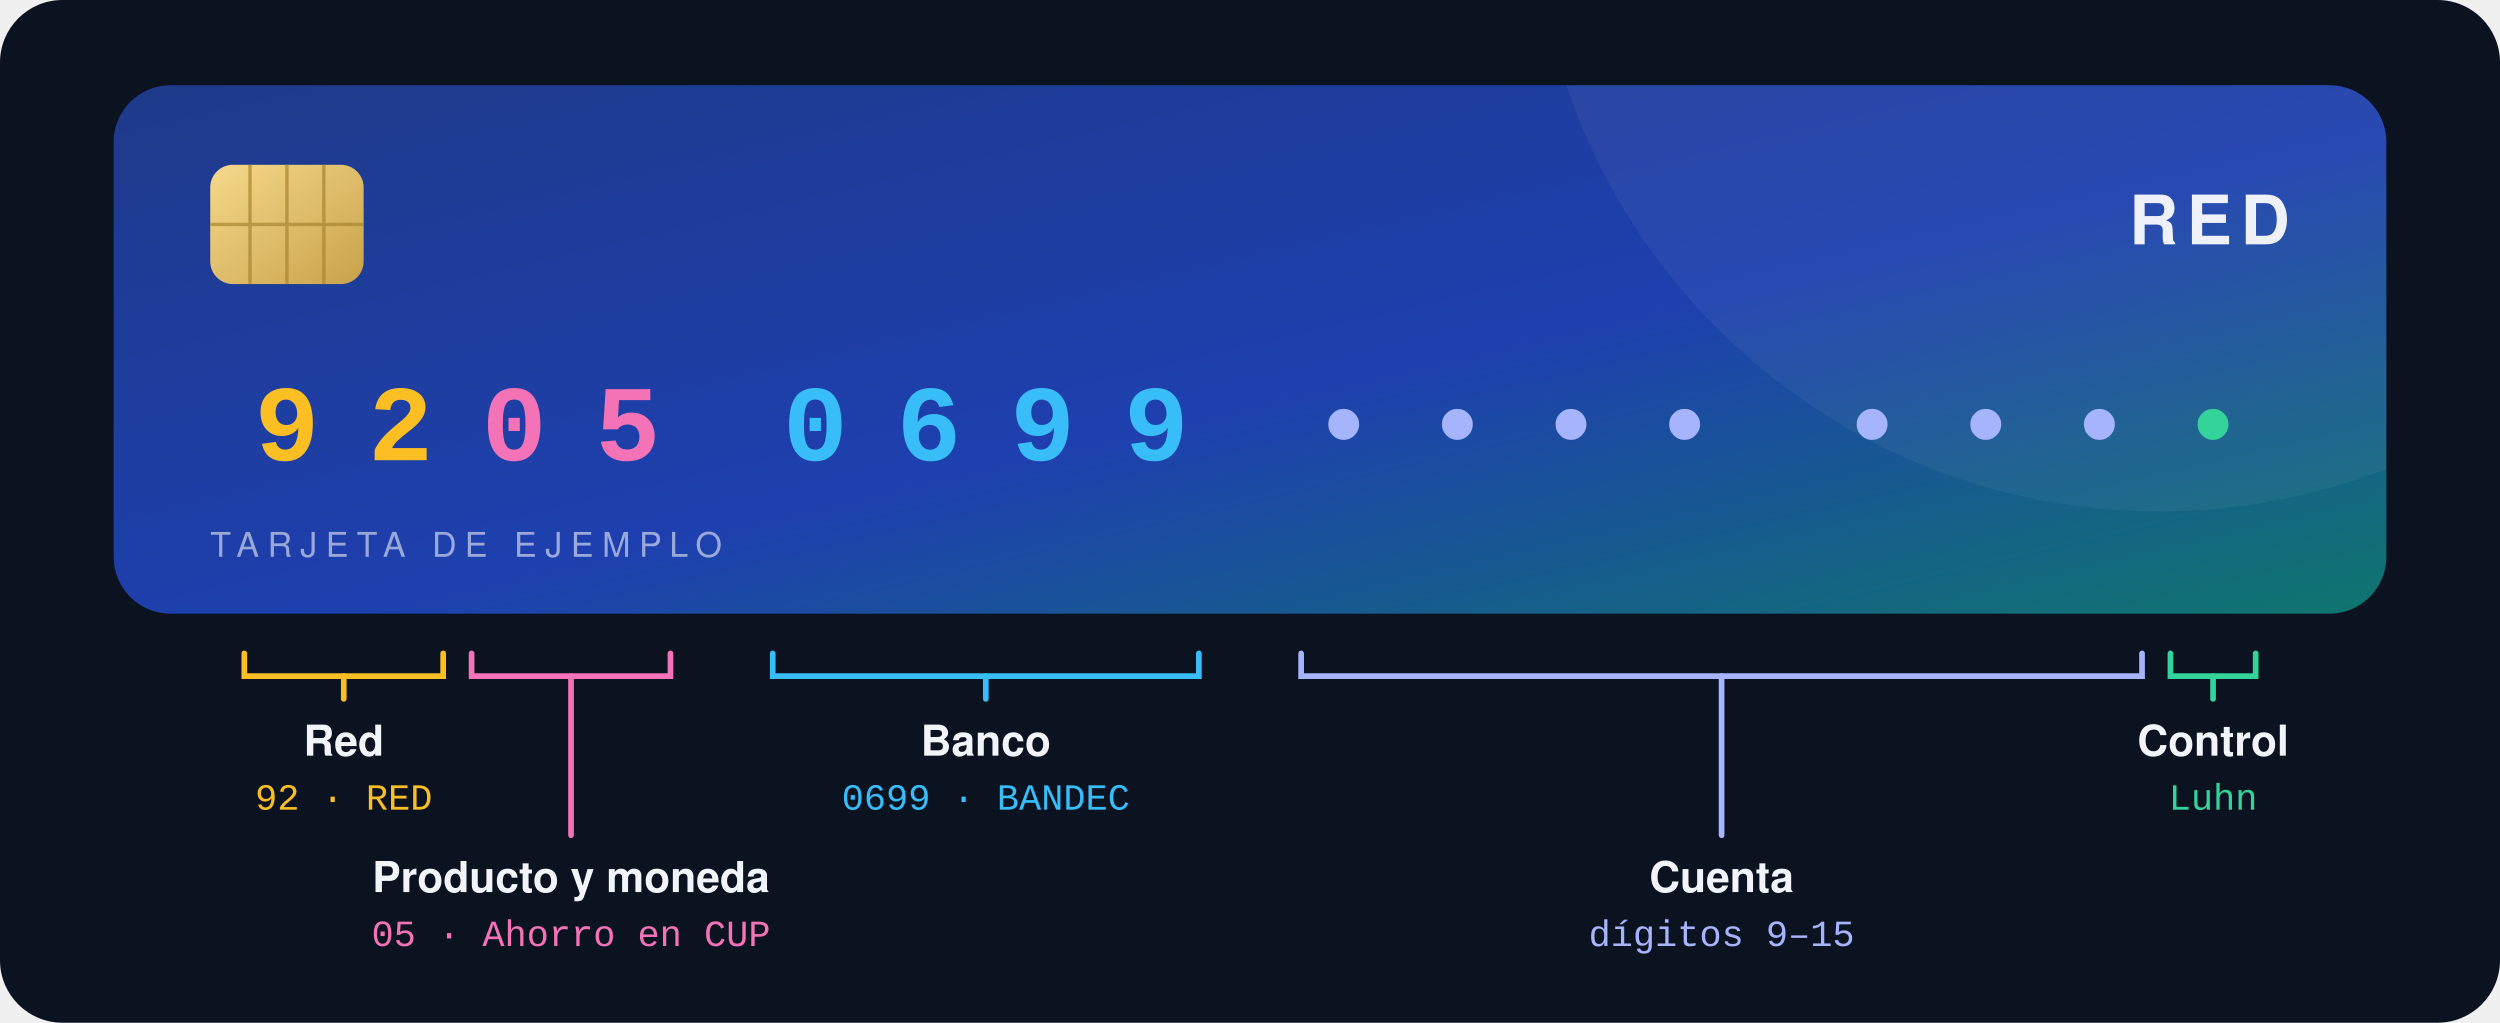
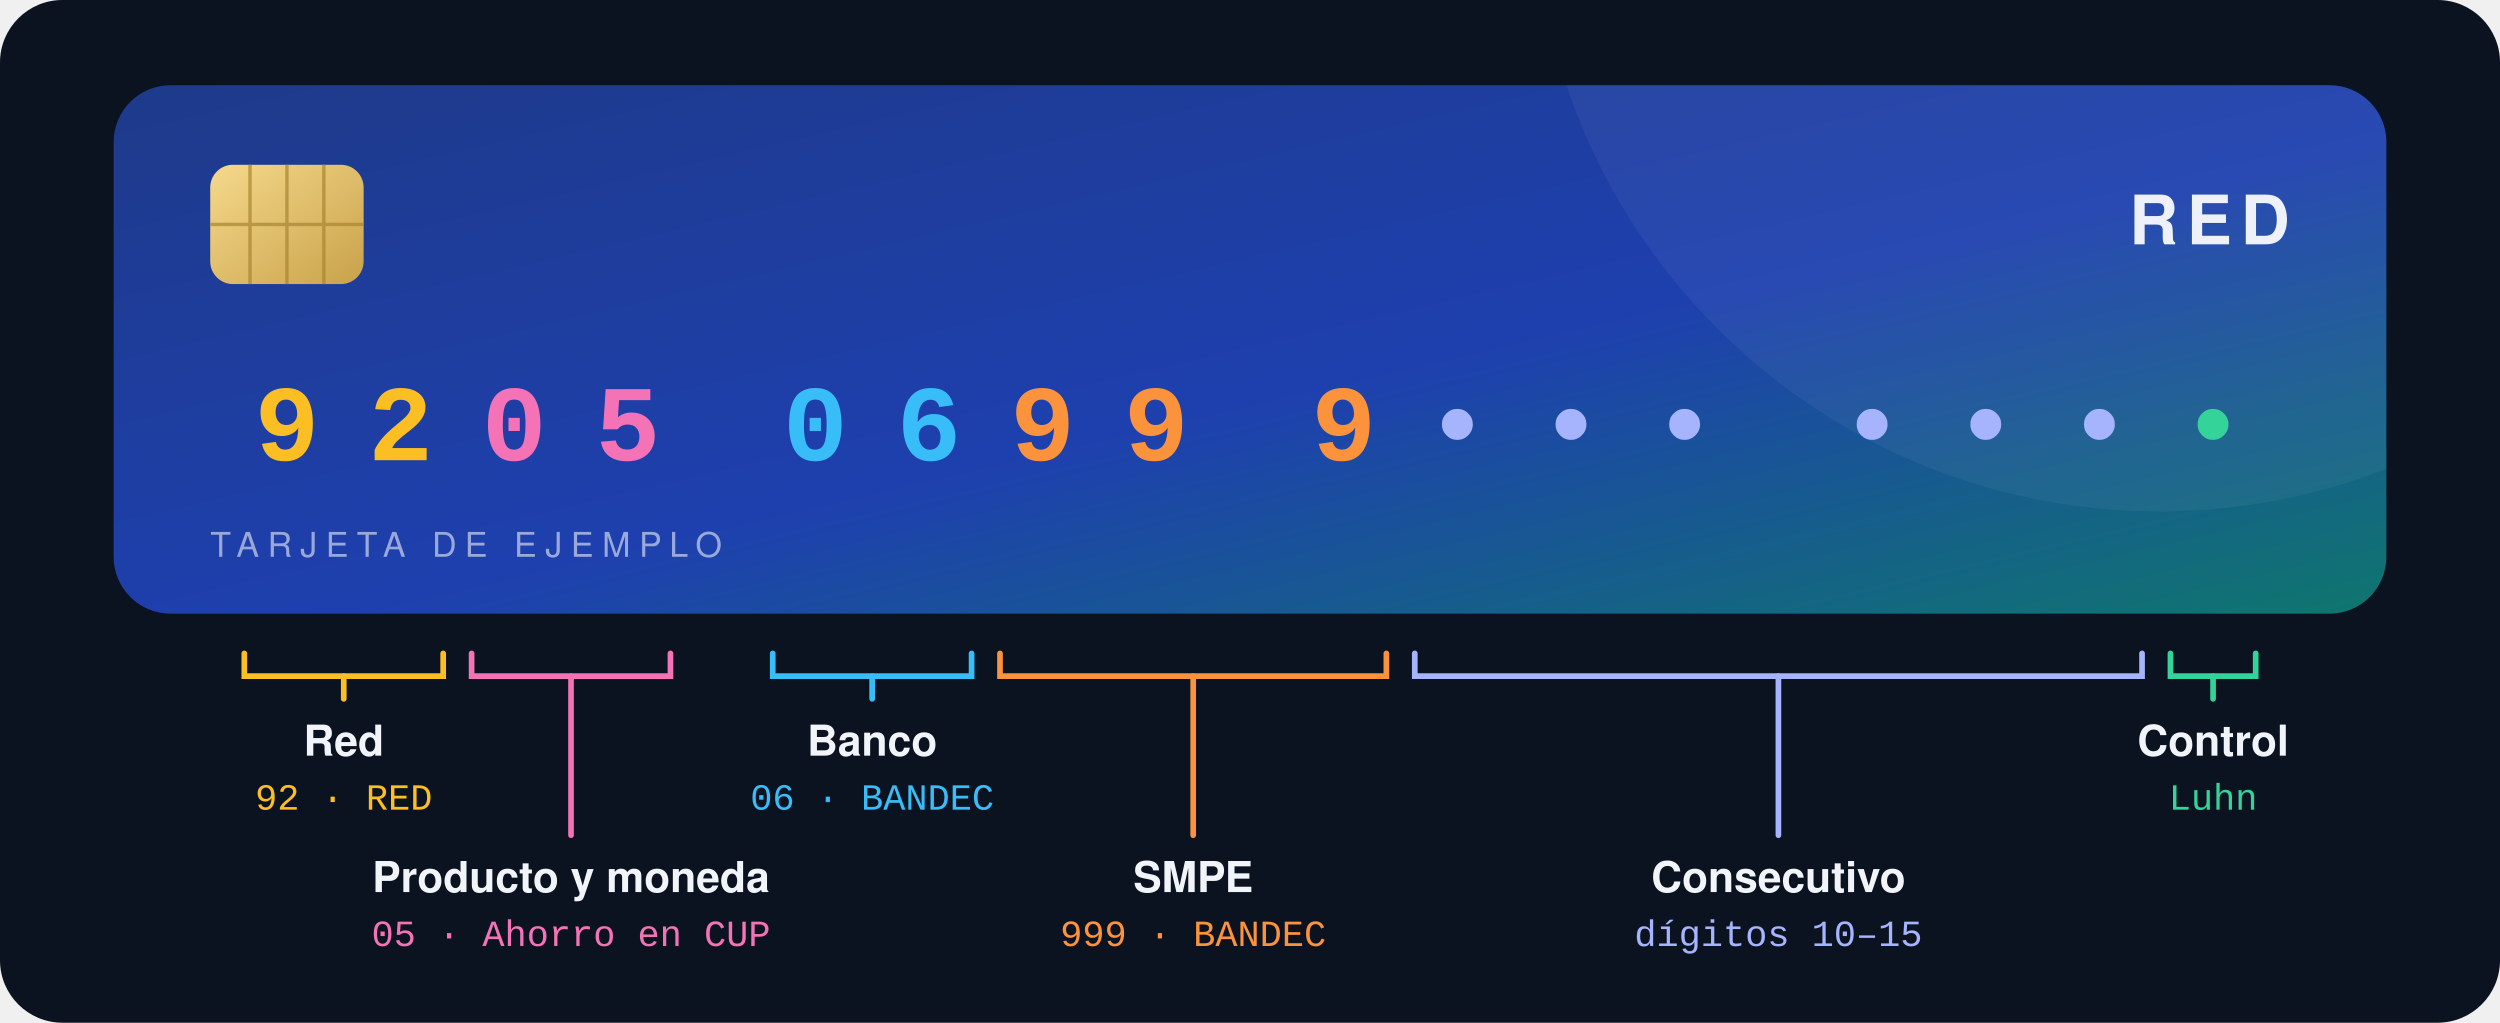
<svg xmlns="http://www.w3.org/2000/svg" width="880" height="360" viewBox="0 0 880 360" role="img" aria-labelledby="t d">
  <defs>
    <linearGradient id="card" x1="0" y1="0" x2="1" y2="1">
      <stop offset="0" stop-color="#1e3a8a" />
      <stop offset="0.55" stop-color="#1e40af" />
      <stop offset="1" stop-color="#0f766e" />
    </linearGradient>
    <linearGradient id="chip" x1="0" y1="0" x2="1" y2="1">
      <stop offset="0" stop-color="#f5d98b" />
      <stop offset="1" stop-color="#c9a24a" />
    </linearGradient>
    <clipPath id="cardclip">
      <rect x="40" y="30" width="800" height="186" rx="20" />
    </clipPath>
  </defs>
  <rect width="880" height="360" rx="22" fill="#0b1220" />
  <rect x="40" y="30" width="800" height="186" rx="20" fill="url(#card)" />
  <circle cx="760" cy="-40" r="220" fill="#ffffff" opacity="0.05" clip-path="url(#cardclip)" />
  <rect x="74" y="58" width="54" height="42" rx="8" fill="url(#chip)" />
  <path d="M74 79 H128 M101 58 V100 M88 58 V100 M114 58 V100" stroke="#a8842f" stroke-width="1.2" opacity="0.7" />
  <text x="806" y="86" text-anchor="end" fill="#ffffff" font-family="-apple-system, BlinkMacSystemFont, 'Segoe UI', Helvetica, Arial, sans-serif" font-size="24" font-weight="800" letter-spacing="3" opacity="0.92">RED</text>
  <text x="74" y="196" fill="#ffffff" font-family="-apple-system, BlinkMacSystemFont, 'Segoe UI', Helvetica, Arial, sans-serif" font-size="12" letter-spacing="3" opacity="0.55">TARJETA DE EJEMPLO</text>
  <g font-family="ui-monospace, SFMono-Regular, 'SF Mono', Menlo, Consolas, 'Liberation Mono', monospace" font-size="38" font-weight="700" text-anchor="middle">
    <text x="101" y="162" fill="#fbbf24">9</text>
    <text x="141" y="162" fill="#fbbf24">2</text>
    <text x="181" y="162" fill="#f472b6">0</text>
    <text x="221" y="162" fill="#f472b6">5</text>
    <text x="287" y="162" fill="#38bdf8">0</text>
    <text x="327" y="162" fill="#38bdf8">6</text>
-     <text x="367" y="162" fill="#38bdf8">9</text>
-     <text x="407" y="162" fill="#38bdf8">9</text>
-     <text x="473" y="162" fill="#a5b4fc">•</text>
+     <text x="367" y="162" fill="#fb923c">9</text>
+     <text x="407" y="162" fill="#fb923c">9</text>
+     <text x="473" y="162" fill="#fb923c">9</text>
    <text x="513" y="162" fill="#a5b4fc">•</text>
    <text x="553" y="162" fill="#a5b4fc">•</text>
    <text x="593" y="162" fill="#a5b4fc">•</text>
    <text x="659" y="162" fill="#a5b4fc">•</text>
    <text x="699" y="162" fill="#a5b4fc">•</text>
    <text x="739" y="162" fill="#a5b4fc">•</text>
    <text x="779" y="162" fill="#34d399">•</text>
  </g>
  <g font-family="-apple-system, BlinkMacSystemFont, 'Segoe UI', Helvetica, Arial, sans-serif" text-anchor="middle">
    <g stroke="#fbbf24" stroke-width="2" fill="none" stroke-linecap="round">
      <path d="M86 230 V238 H156 V230" />
      <path d="M121 238 V246" />
    </g>
    <text x="121" y="266" fill="#f1f5f9" font-weight="600" font-size="15">Red</text>
    <text x="121" y="285" fill="#fbbf24" font-size="13" font-family="ui-monospace, SFMono-Regular, 'SF Mono', Menlo, Consolas, 'Liberation Mono', monospace">92 · RED</text>
    <g stroke="#f472b6" stroke-width="2" fill="none" stroke-linecap="round">
      <path d="M166 230 V238 H236 V230" />
      <path d="M201 238 V294" />
    </g>
    <text x="201" y="314" fill="#f1f5f9" font-weight="600" font-size="15">Producto y moneda</text>
    <text x="201" y="333" fill="#f472b6" font-size="13" font-family="ui-monospace, SFMono-Regular, 'SF Mono', Menlo, Consolas, 'Liberation Mono', monospace">05 · Ahorro en CUP</text>
    <g stroke="#38bdf8" stroke-width="2" fill="none" stroke-linecap="round">
-       <path d="M272 230 V238 H422 V230" />
-       <path d="M347 238 V246" />
+       <path d="M272 230 V238 H342 V230" />
+       <path d="M307 238 V246" />
    </g>
-     <text x="347" y="266" fill="#f1f5f9" font-weight="600" font-size="15">Banco</text>
-     <text x="347" y="285" fill="#38bdf8" font-size="13" font-family="ui-monospace, SFMono-Regular, 'SF Mono', Menlo, Consolas, 'Liberation Mono', monospace">0699 · BANDEC</text>
+     <text x="307" y="266" fill="#f1f5f9" font-weight="600" font-size="15">Banco</text>
+     <text x="307" y="285" fill="#38bdf8" font-size="13" font-family="ui-monospace, SFMono-Regular, 'SF Mono', Menlo, Consolas, 'Liberation Mono', monospace">06 · BANDEC</text>
+     <g stroke="#fb923c" stroke-width="2" fill="none" stroke-linecap="round">
+       <path d="M352 230 V238 H488 V230" />
+       <path d="M420 238 V294" />
+     </g>
+     <text x="420" y="314" fill="#f1f5f9" font-weight="600" font-size="15">SMPE</text>
+     <text x="420" y="333" fill="#fb923c" font-size="13" font-family="ui-monospace, SFMono-Regular, 'SF Mono', Menlo, Consolas, 'Liberation Mono', monospace">999 · BANDEC</text>
    <g stroke="#a5b4fc" stroke-width="2" fill="none" stroke-linecap="round">
-       <path d="M458 230 V238 H754 V230" />
-       <path d="M606 238 V294" />
+       <path d="M498 230 V238 H754 V230" />
+       <path d="M626 238 V294" />
    </g>
-     <text x="606" y="314" fill="#f1f5f9" font-weight="600" font-size="15">Cuenta</text>
-     <text x="606" y="333" fill="#a5b4fc" font-size="13" font-family="ui-monospace, SFMono-Regular, 'SF Mono', Menlo, Consolas, 'Liberation Mono', monospace">dígitos 9–15</text>
+     <text x="626" y="314" fill="#f1f5f9" font-weight="600" font-size="15">Consecutivo</text>
+     <text x="626" y="333" fill="#a5b4fc" font-size="13" font-family="ui-monospace, SFMono-Regular, 'SF Mono', Menlo, Consolas, 'Liberation Mono', monospace">dígitos 10–15</text>
    <g stroke="#34d399" stroke-width="2" fill="none" stroke-linecap="round">
      <path d="M764 230 V238 H794 V230" />
      <path d="M779 238 V246" />
    </g>
    <text x="779" y="266" fill="#f1f5f9" font-weight="600" font-size="15">Control</text>
    <text x="779" y="285" fill="#34d399" font-size="13" font-family="ui-monospace, SFMono-Regular, 'SF Mono', Menlo, Consolas, 'Liberation Mono', monospace">Luhn</text>
  </g>
</svg>
